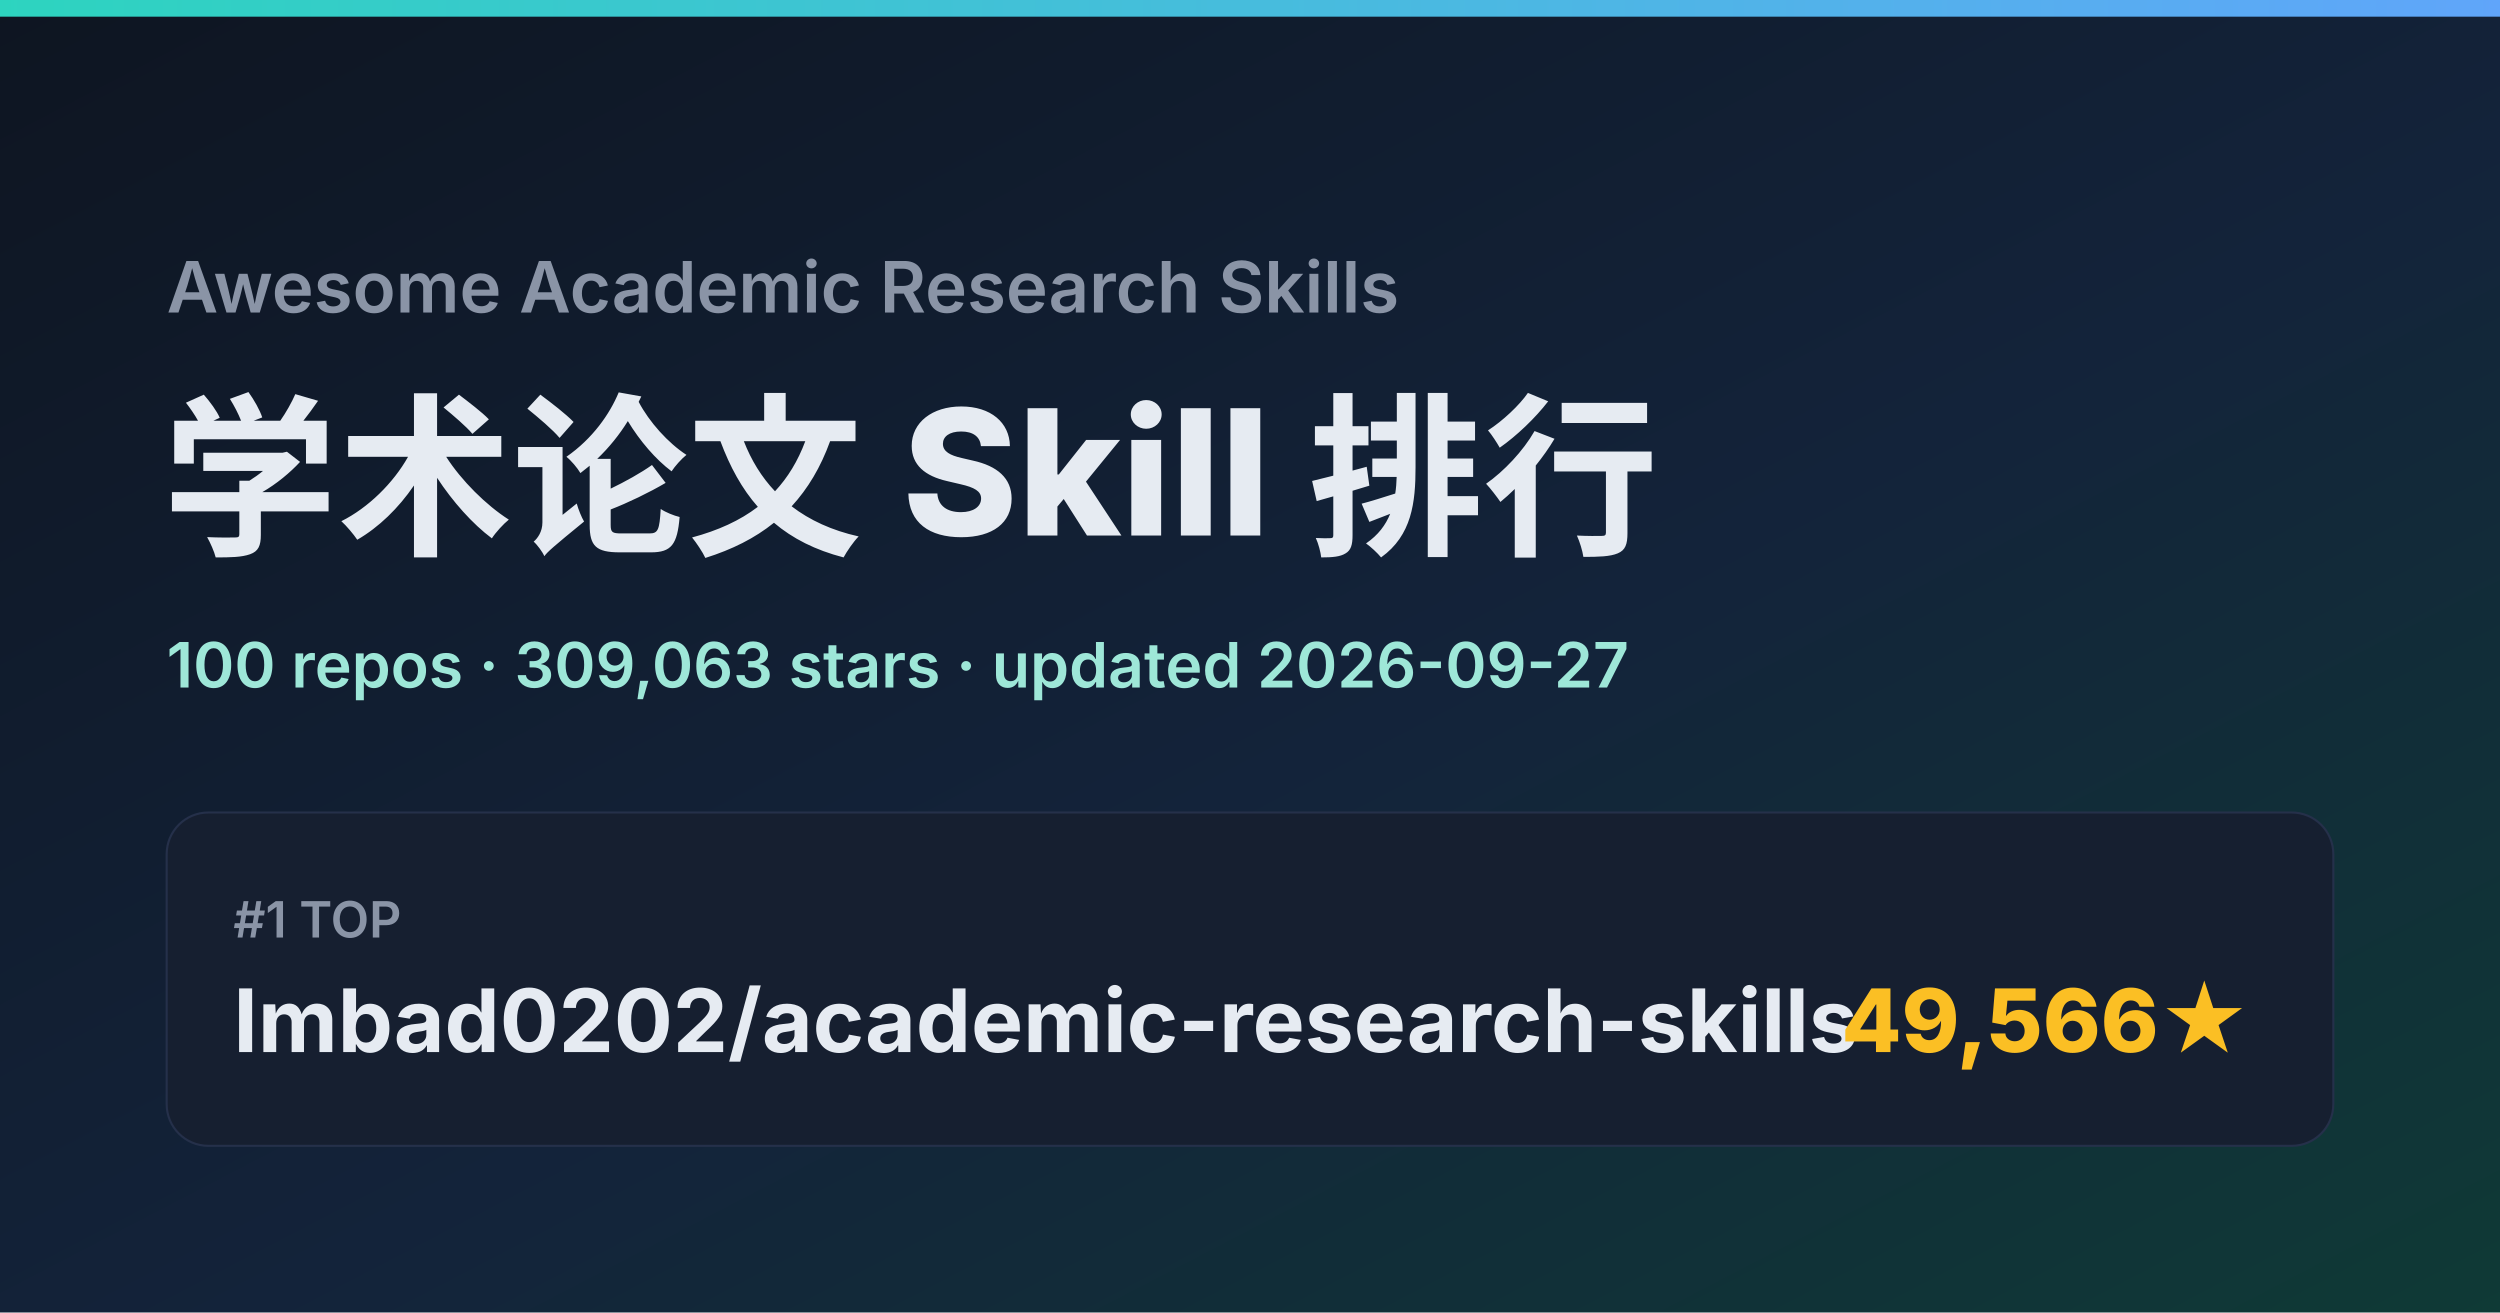
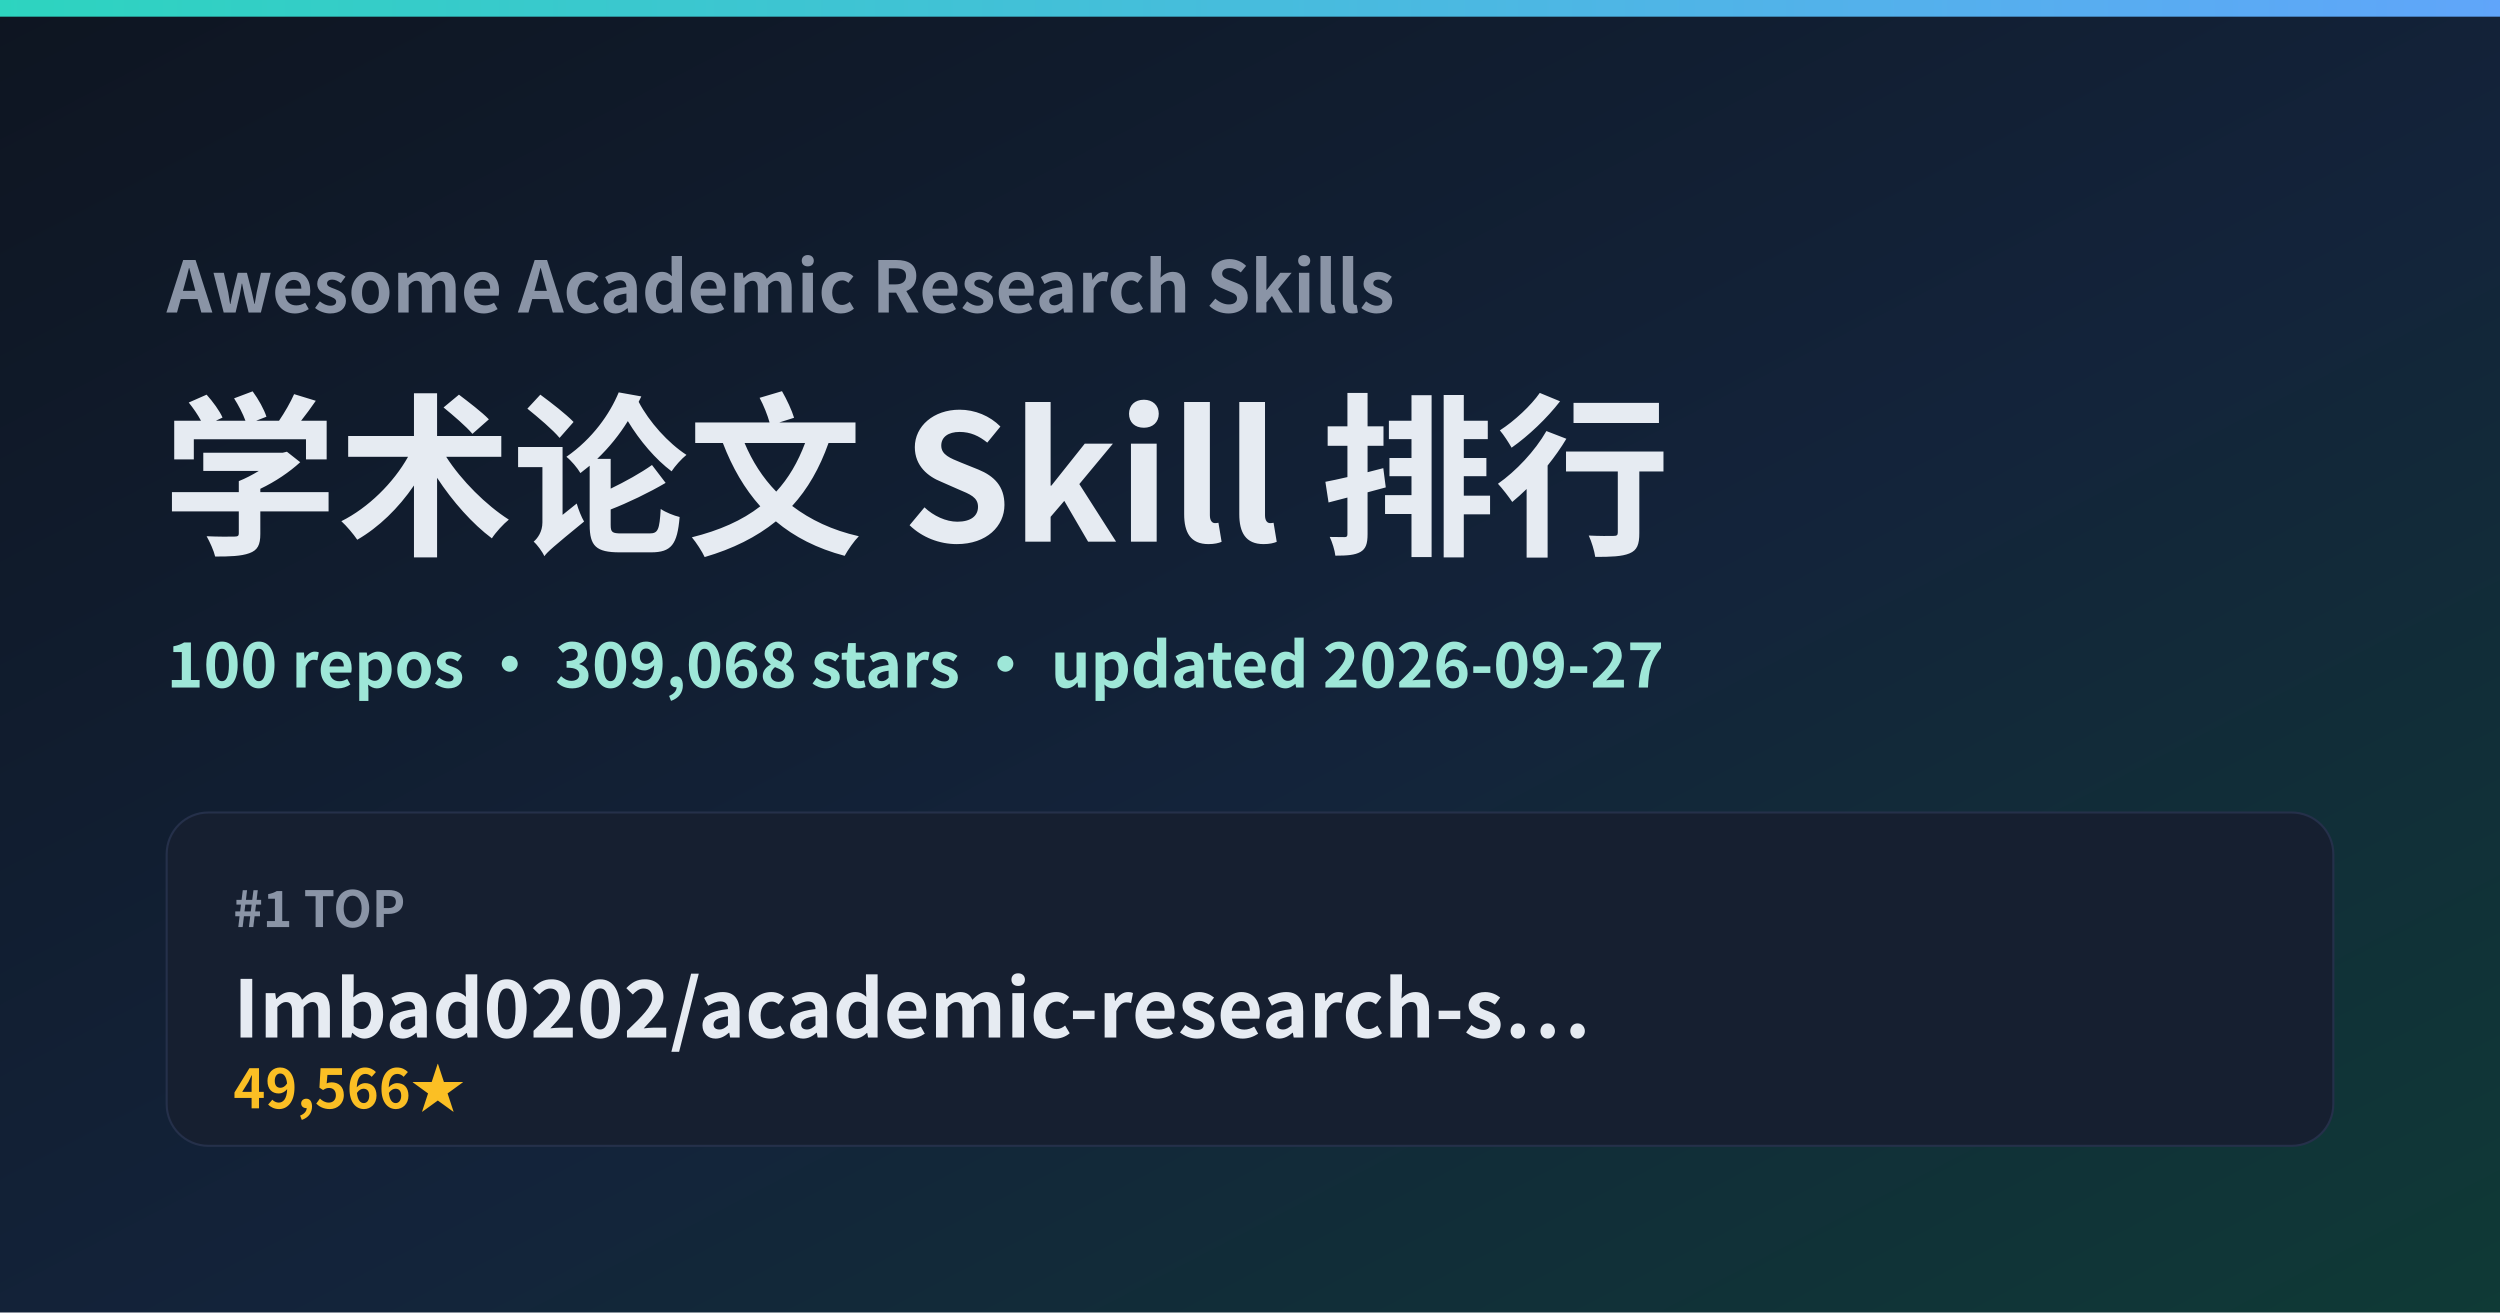
<svg xmlns="http://www.w3.org/2000/svg" width="1200" height="630" viewBox="0 0 1200 630">
  <defs>
    <linearGradient id="bg" x1="0" y1="0" x2="1" y2="1">
      <stop offset="0%" stop-color="#0e1521" />
      <stop offset="55%" stop-color="#13233a" />
      <stop offset="100%" stop-color="#0f3a36" />
    </linearGradient>
    <linearGradient id="accent" x1="0" y1="0" x2="1" y2="0">
      <stop offset="0%" stop-color="#2dd4bf" />
      <stop offset="100%" stop-color="#60a5fa" />
    </linearGradient>
  </defs>
  <rect width="1200" height="630" fill="url(#bg)" />
  <rect x="0" y="0" width="1200" height="8" fill="url(#accent)" />
-   <text x="80" y="150" font-family="Inter, Segoe UI, Microsoft YaHei, sans-serif" font-size="34" fill="#8a94a6" font-weight="600">Awesome Academic Research Skills</text>
-   <text x="78" y="260" font-family="Inter, Segoe UI, Microsoft YaHei, sans-serif" font-size="84" fill="#e6ebf2" font-weight="800">学术论文 Skill 排行</text>
-   <text x="80" y="330" font-family="Inter, Segoe UI, Microsoft YaHei, sans-serif" font-size="30" fill="#9ee7d8" font-weight="600">100 repos · 309,063 stars · updated 2026-09-27</text>
+   <text x="80" y="150" font-family="Noto Sans CJK SC, Microsoft YaHei, PingFang SC, sans-serif" font-size="34" fill="#8a94a6" font-weight="600">Awesome Academic Research Skills</text>
+   <text x="78" y="260" font-family="Noto Sans CJK SC, Microsoft YaHei, PingFang SC, sans-serif" font-size="84" fill="#e6ebf2" font-weight="800">学术论文 Skill 排行</text>
+   <text x="80" y="330" font-family="Noto Sans CJK SC, Microsoft YaHei, PingFang SC, sans-serif" font-size="30" fill="#9ee7d8" font-weight="600">100 repos · 309,068 stars · updated 2026-09-27</text>
  <rect x="80" y="390" width="1040" height="160" rx="20" fill="#161f30" stroke="#25304a" stroke-width="1" />
-   <text x="112" y="450" font-family="Inter, Segoe UI, Microsoft YaHei, sans-serif" font-size="24" fill="#8a94a6" font-weight="600">#1 TOP</text>
-   <text x="112" y="505" font-family="Inter, Segoe UI, Microsoft YaHei, sans-serif" font-size="42" fill="#e6ebf2" font-weight="700">Imbad0202/academic-research-skills</text>
-   <text x="1080" y="505" font-family="Inter, Segoe UI, sans-serif" font-size="42" fill="#fbbf24" font-weight="800" text-anchor="end">49,566★</text>
+   <text x="112" y="445" font-family="Noto Sans CJK SC, Microsoft YaHei, PingFang SC, sans-serif" font-size="24" fill="#8a94a6" font-weight="600">#1 TOP</text>
+   <text x="112" y="498" font-family="Noto Sans CJK SC, Microsoft YaHei, PingFang SC, sans-serif" font-size="38" fill="#e6ebf2" font-weight="700">Imbad0202/academic-research-s…</text>
+   <text x="112" y="532" font-family="Noto Sans CJK SC, Microsoft YaHei, PingFang SC, sans-serif" font-size="26" fill="#fbbf24" font-weight="800">49,566★</text>
</svg>
